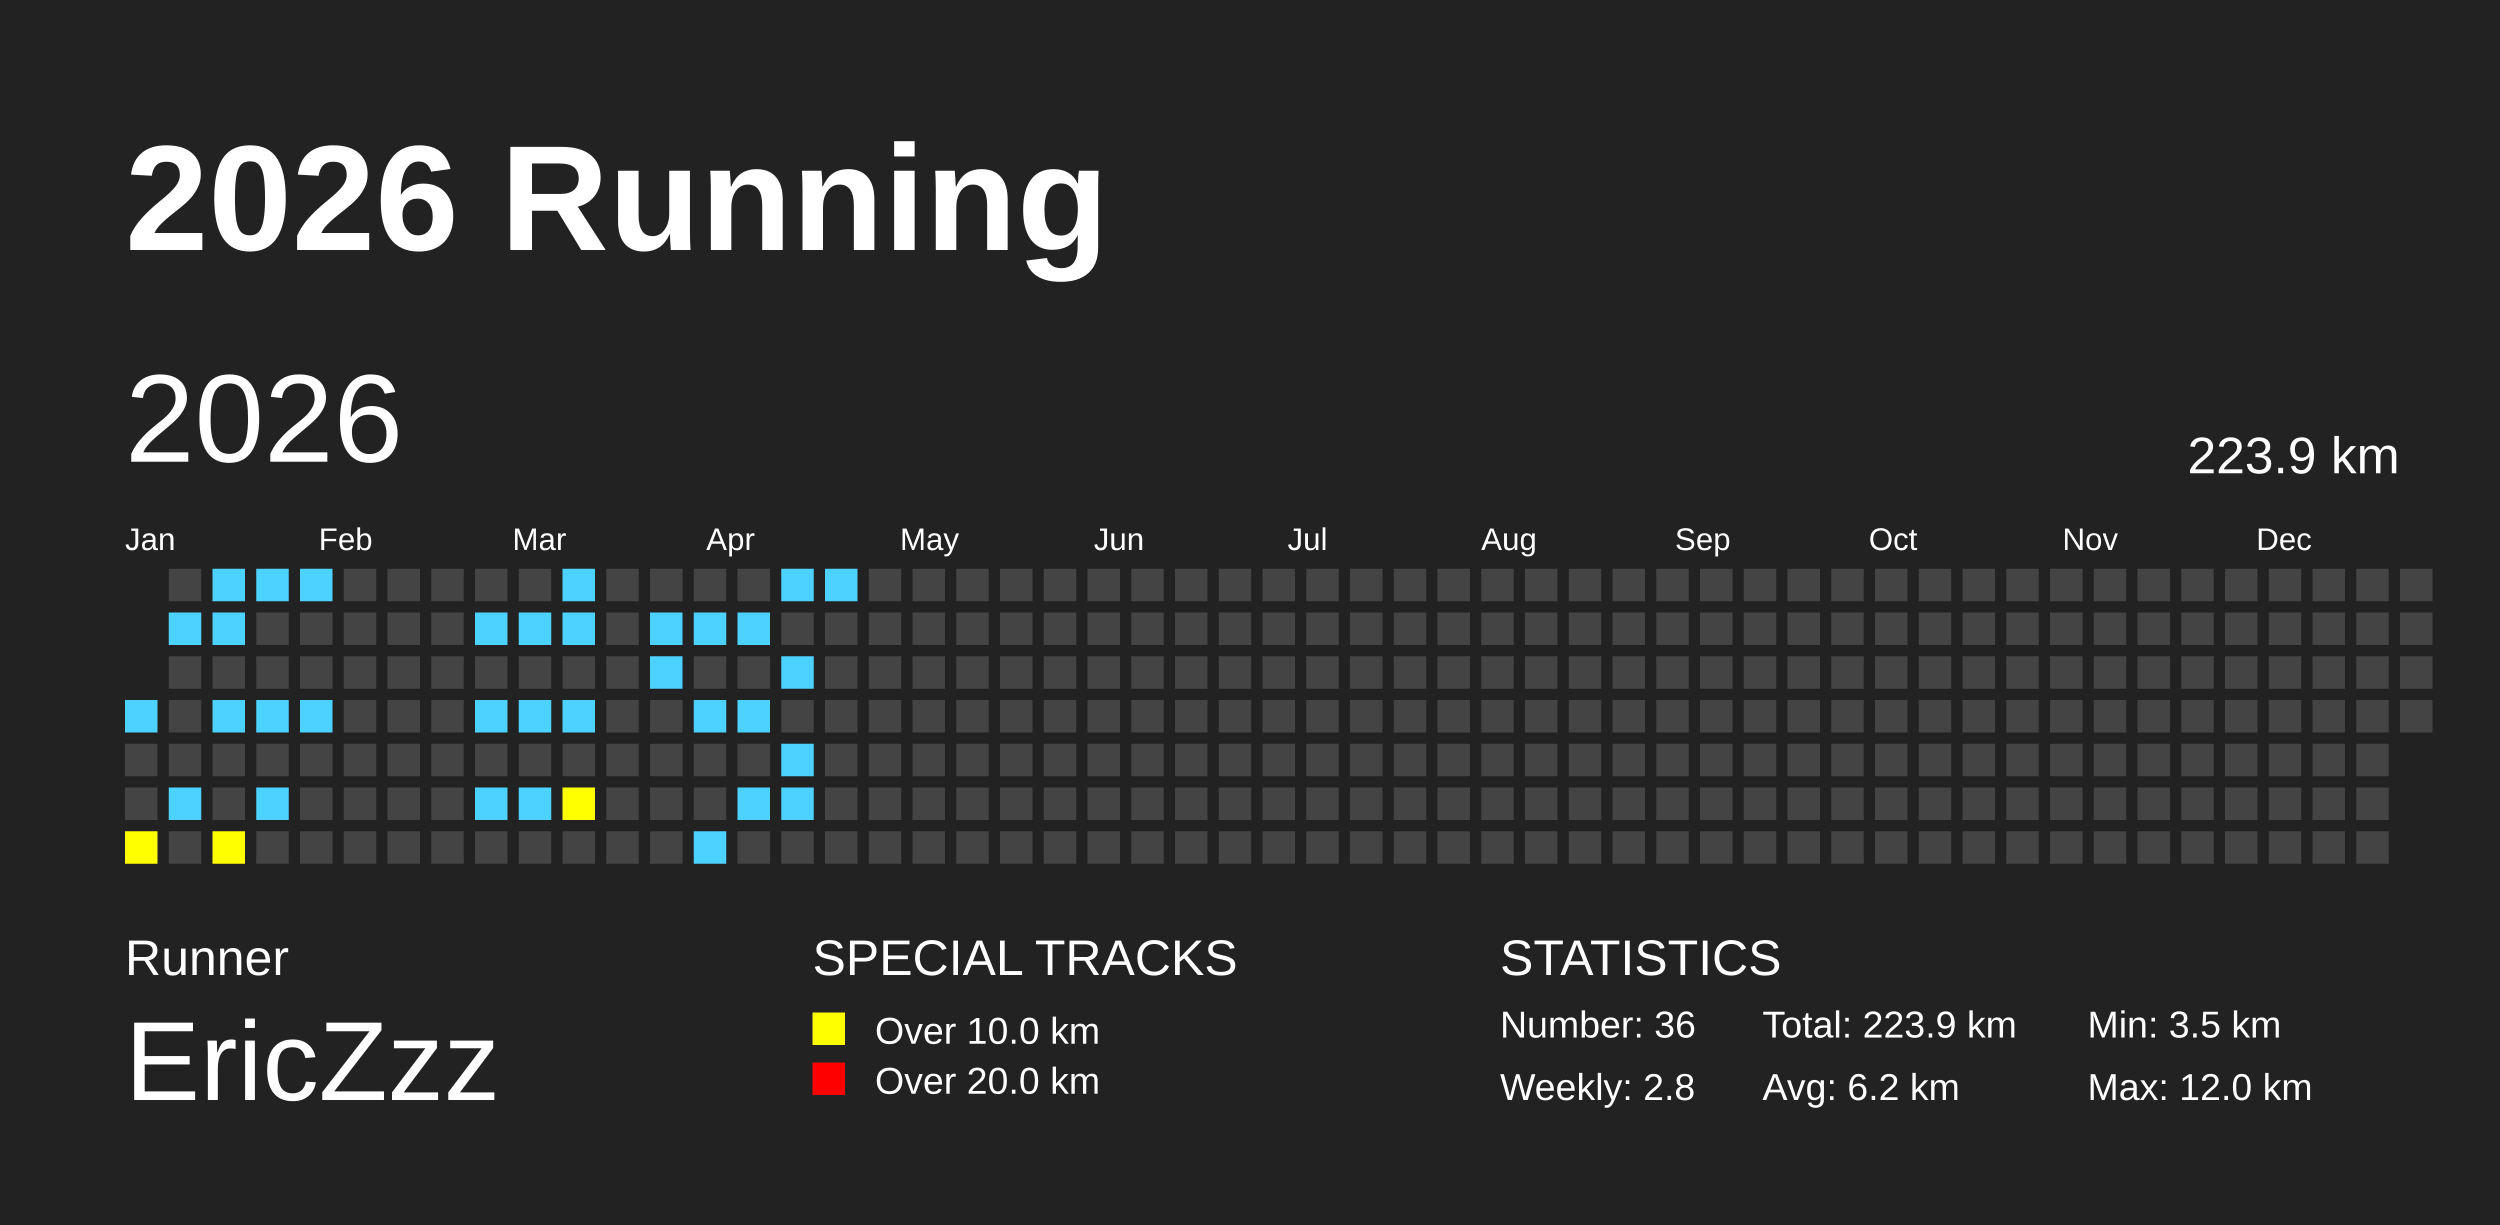
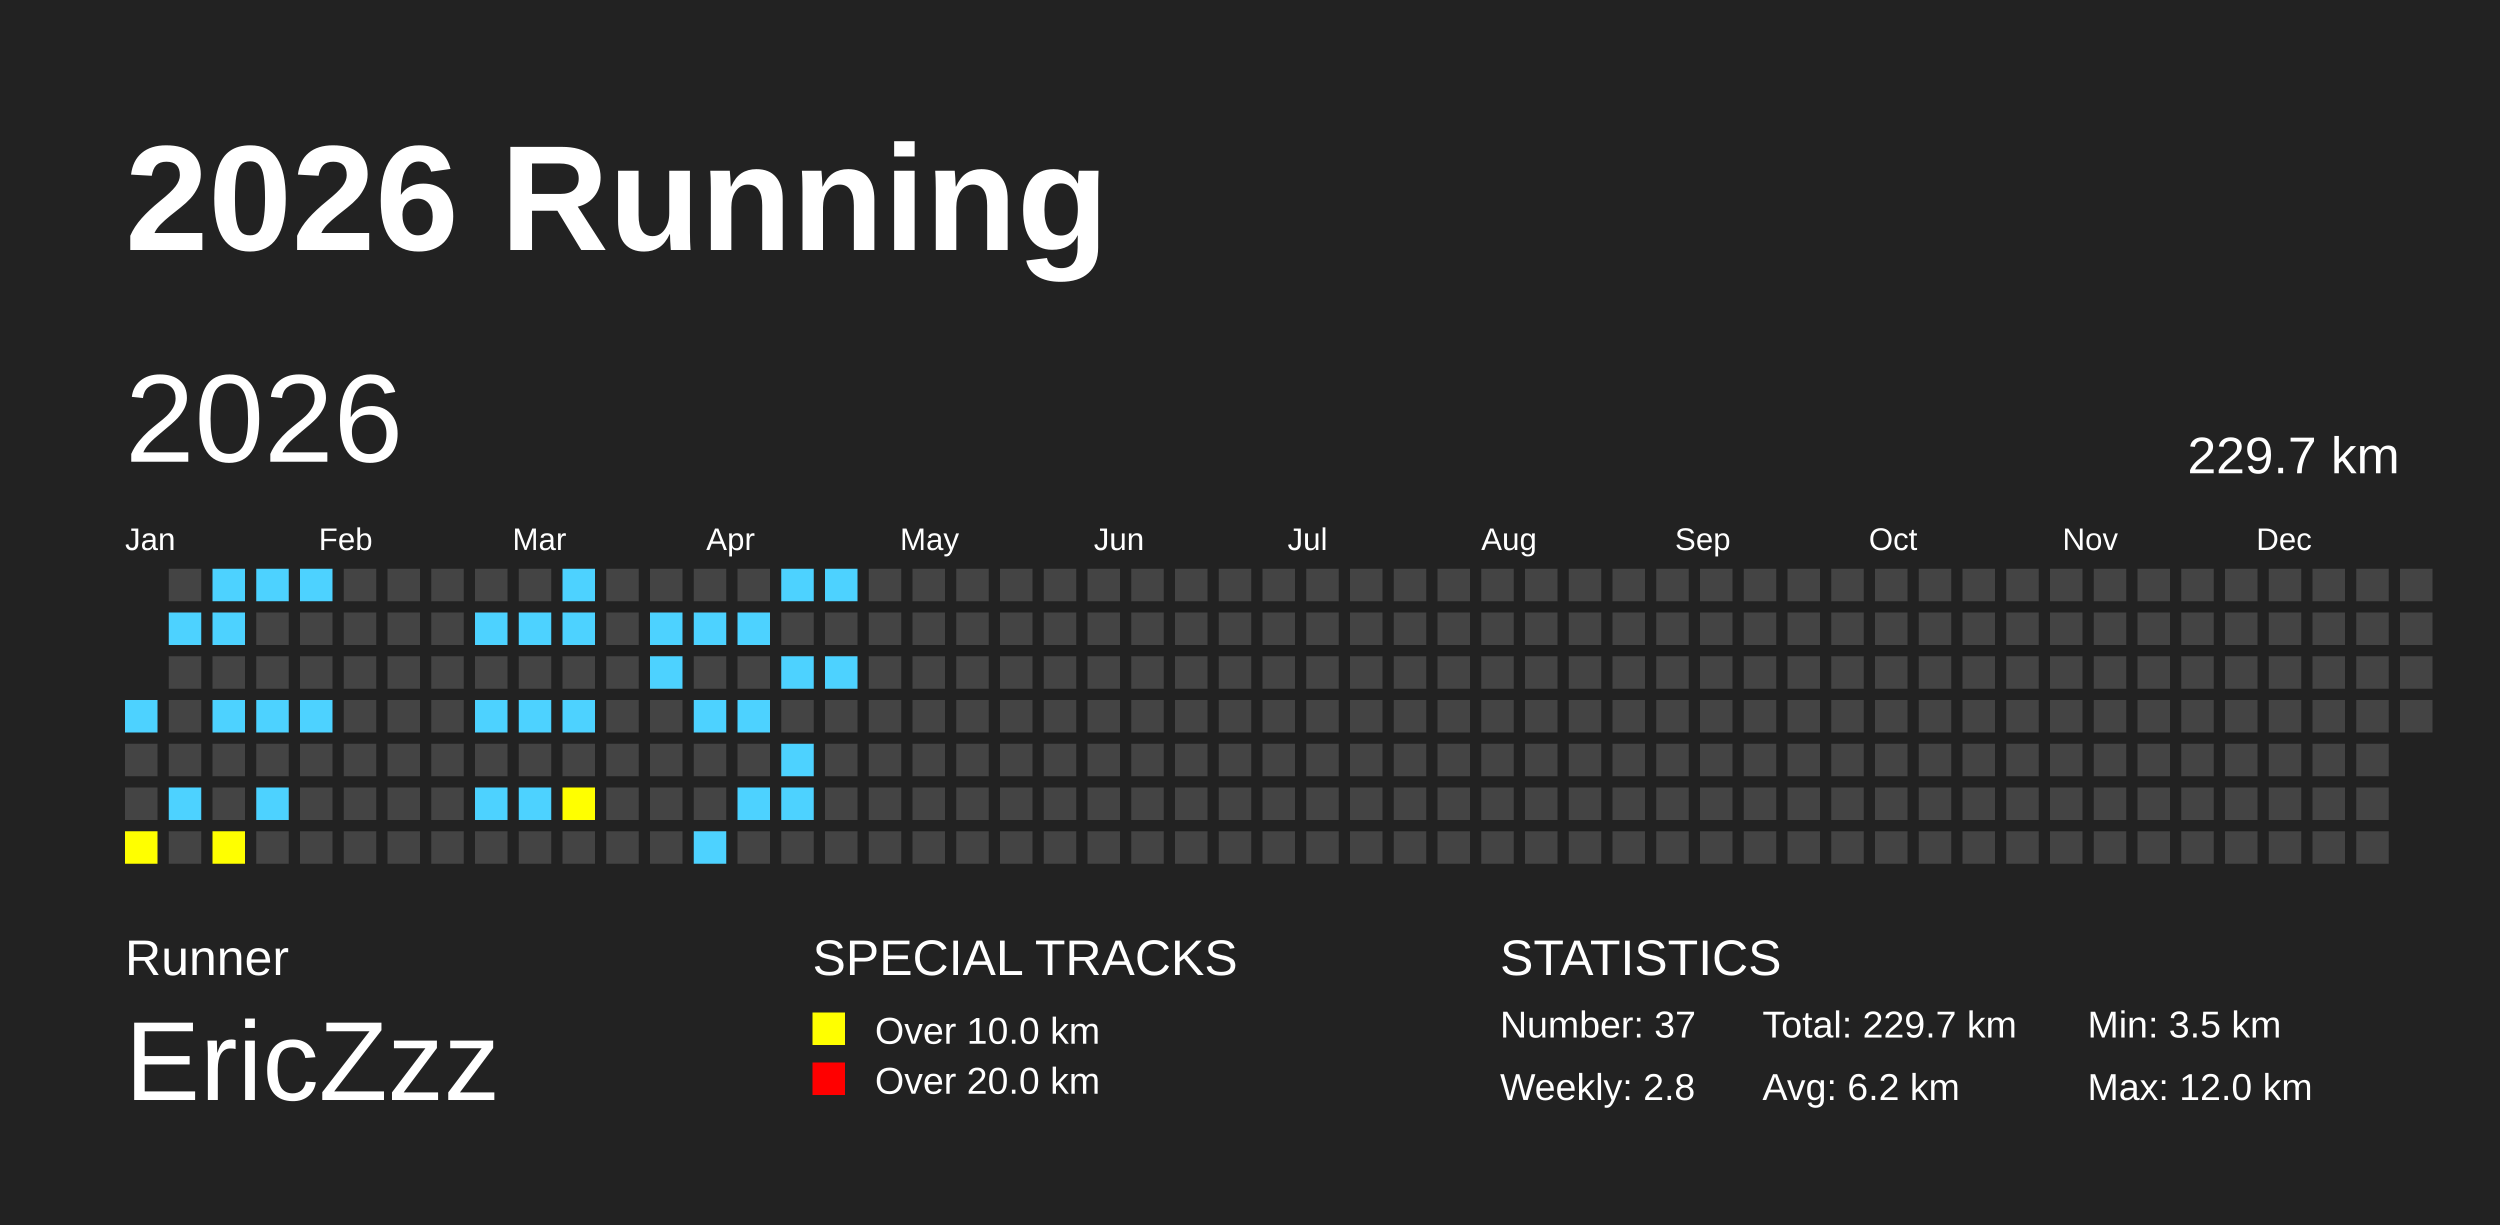
<svg xmlns="http://www.w3.org/2000/svg" baseProfile="full" height="98mm" version="1.1" viewBox="0,0,200,98" width="200mm">
  <defs />
  <rect fill="#222222" height="98" width="200" x="0" y="0" />
  <text fill="#FFFFFF" style="font-size:12px; font-family:Arial; font-weight:bold;" x="10" y="20">2026 Running</text>
  <text fill="#FFFFFF" style="font-size:4px; font-family:Arial" x="10" y="78">Runner</text>
  <text fill="#FFFFFF" style="font-size:9px; font-family:Arial" x="10" y="88">EricZzz</text>
  <text fill="#FFFFFF" style="font-size:4px; font-family:Arial" x="65" y="78">SPECIAL TRACKS</text>
  <rect fill="yellow" height="2.6" width="2.6" x="65" y="81" />
  <text fill="#FFFFFF" style="font-size:3px; font-family:Arial" x="70" y="83.5">Over 10.0 km</text>
  <rect fill="red" height="2.6" width="2.6" x="65" y="85" />
  <text fill="#FFFFFF" style="font-size:3px; font-family:Arial" x="70" y="87.5">Over 20.0 km</text>
  <text fill="#FFFFFF" style="font-size:4px; font-family:Arial" x="120" y="78">STATISTICS</text>
-   <text fill="#FFFFFF" style="font-size:3px; font-family:Arial" x="120" y="83">Number: 36</text>
+   <text fill="#FFFFFF" style="font-size:3px; font-family:Arial" x="120" y="83">Number: 37</text>
  <text fill="#FFFFFF" style="font-size:3px; font-family:Arial" x="120" y="88">Weekly: 2.8</text>
-   <text fill="#FFFFFF" style="font-size:3px; font-family:Arial" x="141" y="83">Total: 223.9 km</text>
+   <text fill="#FFFFFF" style="font-size:3px; font-family:Arial" x="141" y="83">Total: 229.7 km</text>
  <text fill="#FFFFFF" style="font-size:3px; font-family:Arial" x="141" y="88">Avg: 6.2 km</text>
  <text fill="#FFFFFF" style="font-size:3px; font-family:Arial" x="167" y="83">Min: 3.5 km</text>
  <text fill="#FFFFFF" style="font-size:3px; font-family:Arial" x="167" y="88">Max: 12.0 km</text>
  <text dominant-baseline="hanging" fill="#FFFFFF" style="font-size:10.0px; font-family:Arial;" x="10" y="30">2026</text>
-   <text dominant-baseline="hanging" fill="#FFFFFF" style="font-size:4.125px; font-family:Arial;" x="175" y="35">223.9 km</text>
+   <text dominant-baseline="hanging" fill="#FFFFFF" style="font-size:4.125px; font-family:Arial;" x="175" y="35">229.7 km</text>
  <text fill="#FFFFFF" style="font-size:2.5px; font-family:Arial" x="10.0" y="44">Jan</text>
  <text fill="#FFFFFF" style="font-size:2.5px; font-family:Arial" x="25.5" y="44">Feb</text>
  <text fill="#FFFFFF" style="font-size:2.5px; font-family:Arial" x="41.0" y="44">Mar</text>
  <text fill="#FFFFFF" style="font-size:2.5px; font-family:Arial" x="56.5" y="44">Apr</text>
  <text fill="#FFFFFF" style="font-size:2.5px; font-family:Arial" x="72.0" y="44">May</text>
  <text fill="#FFFFFF" style="font-size:2.5px; font-family:Arial" x="87.5" y="44">Jun</text>
  <text fill="#FFFFFF" style="font-size:2.5px; font-family:Arial" x="103.0" y="44">Jul</text>
  <text fill="#FFFFFF" style="font-size:2.5px; font-family:Arial" x="118.5" y="44">Aug</text>
  <text fill="#FFFFFF" style="font-size:2.5px; font-family:Arial" x="134.0" y="44">Sep</text>
  <text fill="#FFFFFF" style="font-size:2.5px; font-family:Arial" x="149.5" y="44">Oct</text>
  <text fill="#FFFFFF" style="font-size:2.5px; font-family:Arial" x="165.0" y="44">Nov</text>
  <text fill="#FFFFFF" style="font-size:2.5px; font-family:Arial" x="180.5" y="44">Dec</text>
  <rect fill="#4DD2FF" height="2.6" width="2.6" x="10.0" y="56.0" />
  <rect fill="#444444" height="2.6" width="2.6" x="10.0" y="59.5" />
  <rect fill="#444444" height="2.6" width="2.6" x="10.0" y="63.0" />
  <rect fill="yellow" height="2.6" width="2.6" x="10.0" y="66.5" />
  <rect fill="#444444" height="2.6" width="2.6" x="13.5" y="45.5" />
  <rect fill="#4DD2FF" height="2.6" width="2.6" x="13.5" y="49.0" />
  <rect fill="#444444" height="2.6" width="2.6" x="13.5" y="52.5" />
  <rect fill="#444444" height="2.6" width="2.6" x="13.5" y="56.0" />
  <rect fill="#444444" height="2.6" width="2.6" x="13.5" y="59.5" />
  <rect fill="#4DD2FF" height="2.6" width="2.6" x="13.5" y="63.0" />
  <rect fill="#444444" height="2.6" width="2.6" x="13.5" y="66.5" />
  <rect fill="#4DD2FF" height="2.6" width="2.6" x="17.0" y="45.5" />
  <rect fill="#4DD2FF" height="2.6" width="2.6" x="17.0" y="49.0" />
  <rect fill="#444444" height="2.6" width="2.6" x="17.0" y="52.5" />
  <rect fill="#4DD2FF" height="2.6" width="2.6" x="17.0" y="56.0" />
  <rect fill="#444444" height="2.6" width="2.6" x="17.0" y="59.5" />
  <rect fill="#444444" height="2.6" width="2.6" x="17.0" y="63.0" />
  <rect fill="yellow" height="2.6" width="2.6" x="17.0" y="66.5" />
  <rect fill="#4DD2FF" height="2.6" width="2.6" x="20.5" y="45.5" />
  <rect fill="#444444" height="2.6" width="2.6" x="20.5" y="49.0" />
  <rect fill="#444444" height="2.6" width="2.6" x="20.5" y="52.5" />
  <rect fill="#4DD2FF" height="2.6" width="2.6" x="20.5" y="56.0" />
  <rect fill="#444444" height="2.6" width="2.6" x="20.5" y="59.5" />
  <rect fill="#4DD2FF" height="2.6" width="2.6" x="20.5" y="63.0" />
  <rect fill="#444444" height="2.6" width="2.6" x="20.5" y="66.5" />
  <rect fill="#4DD2FF" height="2.6" width="2.6" x="24.0" y="45.5" />
  <rect fill="#444444" height="2.6" width="2.6" x="24.0" y="49.0" />
  <rect fill="#444444" height="2.6" width="2.6" x="24.0" y="52.5" />
  <rect fill="#4DD2FF" height="2.6" width="2.6" x="24.0" y="56.0" />
  <rect fill="#444444" height="2.6" width="2.6" x="24.0" y="59.5" />
  <rect fill="#444444" height="2.6" width="2.6" x="24.0" y="63.0" />
  <rect fill="#444444" height="2.6" width="2.6" x="24.0" y="66.5" />
  <rect fill="#444444" height="2.6" width="2.6" x="27.5" y="45.5" />
  <rect fill="#444444" height="2.6" width="2.6" x="27.5" y="49.0" />
  <rect fill="#444444" height="2.6" width="2.6" x="27.5" y="52.5" />
  <rect fill="#444444" height="2.6" width="2.6" x="27.5" y="56.0" />
  <rect fill="#444444" height="2.6" width="2.6" x="27.5" y="59.5" />
  <rect fill="#444444" height="2.6" width="2.6" x="27.5" y="63.0" />
  <rect fill="#444444" height="2.6" width="2.6" x="27.5" y="66.5" />
  <rect fill="#444444" height="2.6" width="2.6" x="31.0" y="45.5" />
  <rect fill="#444444" height="2.6" width="2.6" x="31.0" y="49.0" />
  <rect fill="#444444" height="2.6" width="2.6" x="31.0" y="52.5" />
  <rect fill="#444444" height="2.6" width="2.6" x="31.0" y="56.0" />
  <rect fill="#444444" height="2.6" width="2.6" x="31.0" y="59.5" />
  <rect fill="#444444" height="2.6" width="2.6" x="31.0" y="63.0" />
  <rect fill="#444444" height="2.6" width="2.6" x="31.0" y="66.5" />
  <rect fill="#444444" height="2.6" width="2.6" x="34.5" y="45.5" />
  <rect fill="#444444" height="2.6" width="2.6" x="34.5" y="49.0" />
  <rect fill="#444444" height="2.6" width="2.6" x="34.5" y="52.5" />
  <rect fill="#444444" height="2.6" width="2.6" x="34.5" y="56.0" />
  <rect fill="#444444" height="2.6" width="2.6" x="34.5" y="59.5" />
  <rect fill="#444444" height="2.6" width="2.6" x="34.5" y="63.0" />
  <rect fill="#444444" height="2.6" width="2.6" x="34.5" y="66.5" />
  <rect fill="#444444" height="2.6" width="2.6" x="38.0" y="45.5" />
  <rect fill="#4DD2FF" height="2.6" width="2.6" x="38.0" y="49.0" />
  <rect fill="#444444" height="2.6" width="2.6" x="38.0" y="52.5" />
  <rect fill="#4DD2FF" height="2.6" width="2.6" x="38.0" y="56.0" />
  <rect fill="#444444" height="2.6" width="2.6" x="38.0" y="59.5" />
  <rect fill="#4DD2FF" height="2.6" width="2.6" x="38.0" y="63.0" />
  <rect fill="#444444" height="2.6" width="2.6" x="38.0" y="66.5" />
  <rect fill="#444444" height="2.6" width="2.6" x="41.5" y="45.5" />
  <rect fill="#4DD2FF" height="2.6" width="2.6" x="41.5" y="49.0" />
  <rect fill="#444444" height="2.6" width="2.6" x="41.5" y="52.5" />
  <rect fill="#4DD2FF" height="2.6" width="2.6" x="41.5" y="56.0" />
  <rect fill="#444444" height="2.6" width="2.6" x="41.5" y="59.5" />
  <rect fill="#4DD2FF" height="2.6" width="2.6" x="41.5" y="63.0" />
  <rect fill="#444444" height="2.6" width="2.6" x="41.5" y="66.5" />
  <rect fill="#4DD2FF" height="2.6" width="2.6" x="45.0" y="45.5" />
  <rect fill="#4DD2FF" height="2.6" width="2.6" x="45.0" y="49.0" />
  <rect fill="#444444" height="2.6" width="2.6" x="45.0" y="52.5" />
  <rect fill="#4DD2FF" height="2.6" width="2.6" x="45.0" y="56.0" />
  <rect fill="#444444" height="2.6" width="2.6" x="45.0" y="59.5" />
  <rect fill="yellow" height="2.6" width="2.6" x="45.0" y="63.0" />
  <rect fill="#444444" height="2.6" width="2.6" x="45.0" y="66.5" />
  <rect fill="#444444" height="2.6" width="2.6" x="48.5" y="45.5" />
  <rect fill="#444444" height="2.6" width="2.6" x="48.5" y="49.0" />
  <rect fill="#444444" height="2.6" width="2.6" x="48.5" y="52.5" />
  <rect fill="#444444" height="2.6" width="2.6" x="48.5" y="56.0" />
  <rect fill="#444444" height="2.6" width="2.6" x="48.5" y="59.5" />
  <rect fill="#444444" height="2.6" width="2.6" x="48.5" y="63.0" />
  <rect fill="#444444" height="2.6" width="2.6" x="48.5" y="66.5" />
  <rect fill="#444444" height="2.6" width="2.6" x="52.0" y="45.5" />
  <rect fill="#4DD2FF" height="2.6" width="2.6" x="52.0" y="49.0" />
  <rect fill="#4DD2FF" height="2.6" width="2.6" x="52.0" y="52.5" />
  <rect fill="#444444" height="2.6" width="2.6" x="52.0" y="56.0" />
  <rect fill="#444444" height="2.6" width="2.6" x="52.0" y="59.5" />
  <rect fill="#444444" height="2.6" width="2.6" x="52.0" y="63.0" />
  <rect fill="#444444" height="2.6" width="2.6" x="52.0" y="66.5" />
  <rect fill="#444444" height="2.6" width="2.6" x="55.5" y="45.5" />
  <rect fill="#4DD2FF" height="2.6" width="2.6" x="55.5" y="49.0" />
  <rect fill="#444444" height="2.6" width="2.6" x="55.5" y="52.5" />
  <rect fill="#4DD2FF" height="2.6" width="2.6" x="55.5" y="56.0" />
  <rect fill="#444444" height="2.6" width="2.6" x="55.5" y="59.5" />
  <rect fill="#444444" height="2.6" width="2.6" x="55.5" y="63.0" />
  <rect fill="#4DD2FF" height="2.6" width="2.6" x="55.5" y="66.5" />
  <rect fill="#444444" height="2.6" width="2.6" x="59.0" y="45.5" />
  <rect fill="#4DD2FF" height="2.6" width="2.6" x="59.0" y="49.0" />
  <rect fill="#444444" height="2.6" width="2.6" x="59.0" y="52.5" />
  <rect fill="#4DD2FF" height="2.6" width="2.6" x="59.0" y="56.0" />
  <rect fill="#444444" height="2.6" width="2.6" x="59.0" y="59.5" />
  <rect fill="#4DD2FF" height="2.6" width="2.6" x="59.0" y="63.0" />
  <rect fill="#444444" height="2.6" width="2.6" x="59.0" y="66.5" />
  <rect fill="#4DD2FF" height="2.6" width="2.6" x="62.5" y="45.5" />
  <rect fill="#444444" height="2.6" width="2.6" x="62.5" y="49.0" />
  <rect fill="#4DD2FF" height="2.6" width="2.6" x="62.5" y="52.5" />
  <rect fill="#444444" height="2.6" width="2.6" x="62.5" y="56.0" />
  <rect fill="#4DD2FF" height="2.6" width="2.6" x="62.5" y="59.5" />
  <rect fill="#4DD2FF" height="2.6" width="2.6" x="62.5" y="63.0" />
  <rect fill="#444444" height="2.6" width="2.6" x="62.5" y="66.5" />
  <rect fill="#4DD2FF" height="2.6" width="2.6" x="66.0" y="45.5" />
  <rect fill="#444444" height="2.6" width="2.6" x="66.0" y="49.0" />
-   <rect fill="#444444" height="2.6" width="2.6" x="66.0" y="52.5" />
+   <rect fill="#4DD2FF" height="2.6" width="2.6" x="66.0" y="52.5" />
  <rect fill="#444444" height="2.6" width="2.6" x="66.0" y="56.0" />
  <rect fill="#444444" height="2.6" width="2.6" x="66.0" y="59.5" />
  <rect fill="#444444" height="2.6" width="2.6" x="66.0" y="63.0" />
  <rect fill="#444444" height="2.6" width="2.6" x="66.0" y="66.5" />
  <rect fill="#444444" height="2.6" width="2.6" x="69.5" y="45.5" />
  <rect fill="#444444" height="2.6" width="2.6" x="69.5" y="49.0" />
  <rect fill="#444444" height="2.6" width="2.6" x="69.5" y="52.5" />
  <rect fill="#444444" height="2.6" width="2.6" x="69.5" y="56.0" />
  <rect fill="#444444" height="2.6" width="2.6" x="69.5" y="59.5" />
  <rect fill="#444444" height="2.6" width="2.6" x="69.5" y="63.0" />
  <rect fill="#444444" height="2.6" width="2.6" x="69.5" y="66.5" />
  <rect fill="#444444" height="2.6" width="2.6" x="73.0" y="45.5" />
  <rect fill="#444444" height="2.6" width="2.6" x="73.0" y="49.0" />
  <rect fill="#444444" height="2.6" width="2.6" x="73.0" y="52.5" />
  <rect fill="#444444" height="2.6" width="2.6" x="73.0" y="56.0" />
  <rect fill="#444444" height="2.6" width="2.6" x="73.0" y="59.5" />
  <rect fill="#444444" height="2.6" width="2.6" x="73.0" y="63.0" />
  <rect fill="#444444" height="2.6" width="2.6" x="73.0" y="66.5" />
  <rect fill="#444444" height="2.6" width="2.6" x="76.5" y="45.5" />
  <rect fill="#444444" height="2.6" width="2.6" x="76.5" y="49.0" />
  <rect fill="#444444" height="2.6" width="2.6" x="76.5" y="52.5" />
  <rect fill="#444444" height="2.6" width="2.6" x="76.5" y="56.0" />
  <rect fill="#444444" height="2.6" width="2.6" x="76.5" y="59.5" />
  <rect fill="#444444" height="2.6" width="2.6" x="76.5" y="63.0" />
  <rect fill="#444444" height="2.6" width="2.6" x="76.5" y="66.5" />
  <rect fill="#444444" height="2.6" width="2.6" x="80.0" y="45.5" />
  <rect fill="#444444" height="2.6" width="2.6" x="80.0" y="49.0" />
  <rect fill="#444444" height="2.6" width="2.6" x="80.0" y="52.5" />
  <rect fill="#444444" height="2.6" width="2.6" x="80.0" y="56.0" />
  <rect fill="#444444" height="2.6" width="2.6" x="80.0" y="59.5" />
  <rect fill="#444444" height="2.6" width="2.6" x="80.0" y="63.0" />
  <rect fill="#444444" height="2.6" width="2.6" x="80.0" y="66.5" />
  <rect fill="#444444" height="2.6" width="2.6" x="83.5" y="45.5" />
  <rect fill="#444444" height="2.6" width="2.6" x="83.5" y="49.0" />
  <rect fill="#444444" height="2.6" width="2.6" x="83.5" y="52.5" />
  <rect fill="#444444" height="2.6" width="2.6" x="83.5" y="56.0" />
  <rect fill="#444444" height="2.6" width="2.6" x="83.5" y="59.5" />
  <rect fill="#444444" height="2.6" width="2.6" x="83.5" y="63.0" />
  <rect fill="#444444" height="2.6" width="2.6" x="83.5" y="66.5" />
  <rect fill="#444444" height="2.6" width="2.6" x="87.0" y="45.5" />
  <rect fill="#444444" height="2.6" width="2.6" x="87.0" y="49.0" />
  <rect fill="#444444" height="2.6" width="2.6" x="87.0" y="52.5" />
  <rect fill="#444444" height="2.6" width="2.6" x="87.0" y="56.0" />
  <rect fill="#444444" height="2.6" width="2.6" x="87.0" y="59.5" />
  <rect fill="#444444" height="2.6" width="2.6" x="87.0" y="63.0" />
  <rect fill="#444444" height="2.6" width="2.6" x="87.0" y="66.5" />
  <rect fill="#444444" height="2.6" width="2.6" x="90.5" y="45.5" />
  <rect fill="#444444" height="2.6" width="2.6" x="90.5" y="49.0" />
  <rect fill="#444444" height="2.6" width="2.6" x="90.5" y="52.5" />
  <rect fill="#444444" height="2.6" width="2.6" x="90.5" y="56.0" />
  <rect fill="#444444" height="2.6" width="2.6" x="90.5" y="59.5" />
  <rect fill="#444444" height="2.6" width="2.6" x="90.5" y="63.0" />
  <rect fill="#444444" height="2.6" width="2.6" x="90.5" y="66.5" />
  <rect fill="#444444" height="2.6" width="2.6" x="94.0" y="45.5" />
  <rect fill="#444444" height="2.6" width="2.6" x="94.0" y="49.0" />
  <rect fill="#444444" height="2.6" width="2.6" x="94.0" y="52.5" />
  <rect fill="#444444" height="2.6" width="2.6" x="94.0" y="56.0" />
  <rect fill="#444444" height="2.6" width="2.6" x="94.0" y="59.5" />
  <rect fill="#444444" height="2.6" width="2.6" x="94.0" y="63.0" />
  <rect fill="#444444" height="2.6" width="2.6" x="94.0" y="66.5" />
  <rect fill="#444444" height="2.6" width="2.6" x="97.5" y="45.5" />
  <rect fill="#444444" height="2.6" width="2.6" x="97.5" y="49.0" />
  <rect fill="#444444" height="2.6" width="2.6" x="97.5" y="52.5" />
  <rect fill="#444444" height="2.6" width="2.6" x="97.5" y="56.0" />
  <rect fill="#444444" height="2.6" width="2.6" x="97.5" y="59.5" />
  <rect fill="#444444" height="2.6" width="2.6" x="97.5" y="63.0" />
  <rect fill="#444444" height="2.6" width="2.6" x="97.5" y="66.5" />
  <rect fill="#444444" height="2.6" width="2.6" x="101.0" y="45.5" />
  <rect fill="#444444" height="2.6" width="2.6" x="101.0" y="49.0" />
  <rect fill="#444444" height="2.6" width="2.6" x="101.0" y="52.5" />
  <rect fill="#444444" height="2.6" width="2.6" x="101.0" y="56.0" />
  <rect fill="#444444" height="2.6" width="2.6" x="101.0" y="59.5" />
  <rect fill="#444444" height="2.6" width="2.6" x="101.0" y="63.0" />
  <rect fill="#444444" height="2.6" width="2.6" x="101.0" y="66.5" />
  <rect fill="#444444" height="2.6" width="2.6" x="104.5" y="45.5" />
  <rect fill="#444444" height="2.6" width="2.6" x="104.5" y="49.0" />
  <rect fill="#444444" height="2.6" width="2.6" x="104.5" y="52.5" />
  <rect fill="#444444" height="2.6" width="2.6" x="104.5" y="56.0" />
  <rect fill="#444444" height="2.6" width="2.6" x="104.5" y="59.5" />
  <rect fill="#444444" height="2.6" width="2.6" x="104.5" y="63.0" />
  <rect fill="#444444" height="2.6" width="2.6" x="104.5" y="66.5" />
  <rect fill="#444444" height="2.6" width="2.6" x="108.0" y="45.5" />
  <rect fill="#444444" height="2.6" width="2.6" x="108.0" y="49.0" />
  <rect fill="#444444" height="2.6" width="2.6" x="108.0" y="52.5" />
  <rect fill="#444444" height="2.6" width="2.6" x="108.0" y="56.0" />
  <rect fill="#444444" height="2.6" width="2.6" x="108.0" y="59.5" />
  <rect fill="#444444" height="2.6" width="2.6" x="108.0" y="63.0" />
  <rect fill="#444444" height="2.6" width="2.6" x="108.0" y="66.5" />
  <rect fill="#444444" height="2.6" width="2.6" x="111.5" y="45.5" />
  <rect fill="#444444" height="2.6" width="2.6" x="111.5" y="49.0" />
  <rect fill="#444444" height="2.6" width="2.6" x="111.5" y="52.5" />
  <rect fill="#444444" height="2.6" width="2.6" x="111.5" y="56.0" />
  <rect fill="#444444" height="2.6" width="2.6" x="111.5" y="59.5" />
  <rect fill="#444444" height="2.6" width="2.6" x="111.5" y="63.0" />
  <rect fill="#444444" height="2.6" width="2.6" x="111.5" y="66.5" />
  <rect fill="#444444" height="2.6" width="2.6" x="115.0" y="45.5" />
  <rect fill="#444444" height="2.6" width="2.6" x="115.0" y="49.0" />
  <rect fill="#444444" height="2.6" width="2.6" x="115.0" y="52.5" />
  <rect fill="#444444" height="2.6" width="2.6" x="115.0" y="56.0" />
  <rect fill="#444444" height="2.6" width="2.6" x="115.0" y="59.5" />
  <rect fill="#444444" height="2.6" width="2.6" x="115.0" y="63.0" />
  <rect fill="#444444" height="2.6" width="2.6" x="115.0" y="66.5" />
  <rect fill="#444444" height="2.6" width="2.6" x="118.5" y="45.5" />
  <rect fill="#444444" height="2.6" width="2.6" x="118.5" y="49.0" />
  <rect fill="#444444" height="2.6" width="2.6" x="118.5" y="52.5" />
  <rect fill="#444444" height="2.6" width="2.6" x="118.5" y="56.0" />
  <rect fill="#444444" height="2.6" width="2.6" x="118.5" y="59.5" />
  <rect fill="#444444" height="2.6" width="2.6" x="118.5" y="63.0" />
  <rect fill="#444444" height="2.6" width="2.6" x="118.5" y="66.5" />
  <rect fill="#444444" height="2.6" width="2.6" x="122.0" y="45.5" />
  <rect fill="#444444" height="2.6" width="2.6" x="122.0" y="49.0" />
  <rect fill="#444444" height="2.6" width="2.6" x="122.0" y="52.5" />
  <rect fill="#444444" height="2.6" width="2.6" x="122.0" y="56.0" />
  <rect fill="#444444" height="2.6" width="2.6" x="122.0" y="59.5" />
  <rect fill="#444444" height="2.6" width="2.6" x="122.0" y="63.0" />
  <rect fill="#444444" height="2.6" width="2.6" x="122.0" y="66.5" />
  <rect fill="#444444" height="2.6" width="2.6" x="125.5" y="45.5" />
  <rect fill="#444444" height="2.6" width="2.6" x="125.5" y="49.0" />
  <rect fill="#444444" height="2.6" width="2.6" x="125.5" y="52.5" />
  <rect fill="#444444" height="2.6" width="2.6" x="125.5" y="56.0" />
  <rect fill="#444444" height="2.6" width="2.6" x="125.5" y="59.5" />
  <rect fill="#444444" height="2.6" width="2.6" x="125.5" y="63.0" />
  <rect fill="#444444" height="2.6" width="2.6" x="125.5" y="66.5" />
  <rect fill="#444444" height="2.6" width="2.6" x="129.0" y="45.5" />
  <rect fill="#444444" height="2.6" width="2.6" x="129.0" y="49.0" />
  <rect fill="#444444" height="2.6" width="2.6" x="129.0" y="52.5" />
  <rect fill="#444444" height="2.6" width="2.6" x="129.0" y="56.0" />
  <rect fill="#444444" height="2.6" width="2.6" x="129.0" y="59.5" />
  <rect fill="#444444" height="2.6" width="2.6" x="129.0" y="63.0" />
  <rect fill="#444444" height="2.6" width="2.6" x="129.0" y="66.5" />
  <rect fill="#444444" height="2.6" width="2.6" x="132.5" y="45.5" />
  <rect fill="#444444" height="2.6" width="2.6" x="132.5" y="49.0" />
  <rect fill="#444444" height="2.6" width="2.6" x="132.5" y="52.5" />
  <rect fill="#444444" height="2.6" width="2.6" x="132.5" y="56.0" />
  <rect fill="#444444" height="2.6" width="2.6" x="132.5" y="59.5" />
  <rect fill="#444444" height="2.6" width="2.6" x="132.5" y="63.0" />
  <rect fill="#444444" height="2.6" width="2.6" x="132.5" y="66.5" />
  <rect fill="#444444" height="2.6" width="2.6" x="136.0" y="45.5" />
  <rect fill="#444444" height="2.6" width="2.6" x="136.0" y="49.0" />
  <rect fill="#444444" height="2.6" width="2.6" x="136.0" y="52.5" />
  <rect fill="#444444" height="2.6" width="2.6" x="136.0" y="56.0" />
  <rect fill="#444444" height="2.6" width="2.6" x="136.0" y="59.5" />
  <rect fill="#444444" height="2.6" width="2.6" x="136.0" y="63.0" />
  <rect fill="#444444" height="2.6" width="2.6" x="136.0" y="66.5" />
  <rect fill="#444444" height="2.6" width="2.6" x="139.5" y="45.5" />
  <rect fill="#444444" height="2.6" width="2.6" x="139.5" y="49.0" />
  <rect fill="#444444" height="2.6" width="2.6" x="139.5" y="52.5" />
  <rect fill="#444444" height="2.6" width="2.6" x="139.5" y="56.0" />
  <rect fill="#444444" height="2.6" width="2.6" x="139.5" y="59.5" />
  <rect fill="#444444" height="2.6" width="2.6" x="139.5" y="63.0" />
  <rect fill="#444444" height="2.6" width="2.6" x="139.5" y="66.5" />
  <rect fill="#444444" height="2.6" width="2.6" x="143.0" y="45.5" />
  <rect fill="#444444" height="2.6" width="2.6" x="143.0" y="49.0" />
  <rect fill="#444444" height="2.6" width="2.6" x="143.0" y="52.5" />
  <rect fill="#444444" height="2.6" width="2.6" x="143.0" y="56.0" />
  <rect fill="#444444" height="2.6" width="2.6" x="143.0" y="59.5" />
  <rect fill="#444444" height="2.6" width="2.6" x="143.0" y="63.0" />
  <rect fill="#444444" height="2.6" width="2.6" x="143.0" y="66.5" />
  <rect fill="#444444" height="2.6" width="2.6" x="146.5" y="45.5" />
  <rect fill="#444444" height="2.6" width="2.6" x="146.5" y="49.0" />
  <rect fill="#444444" height="2.6" width="2.6" x="146.5" y="52.5" />
  <rect fill="#444444" height="2.6" width="2.6" x="146.5" y="56.0" />
  <rect fill="#444444" height="2.6" width="2.6" x="146.5" y="59.5" />
  <rect fill="#444444" height="2.6" width="2.6" x="146.5" y="63.0" />
  <rect fill="#444444" height="2.6" width="2.6" x="146.5" y="66.5" />
  <rect fill="#444444" height="2.6" width="2.6" x="150.0" y="45.5" />
  <rect fill="#444444" height="2.6" width="2.6" x="150.0" y="49.0" />
  <rect fill="#444444" height="2.6" width="2.6" x="150.0" y="52.5" />
  <rect fill="#444444" height="2.6" width="2.6" x="150.0" y="56.0" />
  <rect fill="#444444" height="2.6" width="2.6" x="150.0" y="59.5" />
  <rect fill="#444444" height="2.6" width="2.6" x="150.0" y="63.0" />
  <rect fill="#444444" height="2.6" width="2.6" x="150.0" y="66.5" />
  <rect fill="#444444" height="2.6" width="2.6" x="153.5" y="45.5" />
  <rect fill="#444444" height="2.6" width="2.6" x="153.5" y="49.0" />
  <rect fill="#444444" height="2.6" width="2.6" x="153.5" y="52.5" />
  <rect fill="#444444" height="2.6" width="2.6" x="153.5" y="56.0" />
  <rect fill="#444444" height="2.6" width="2.6" x="153.5" y="59.5" />
  <rect fill="#444444" height="2.6" width="2.6" x="153.5" y="63.0" />
  <rect fill="#444444" height="2.6" width="2.6" x="153.5" y="66.5" />
  <rect fill="#444444" height="2.6" width="2.6" x="157.0" y="45.5" />
  <rect fill="#444444" height="2.6" width="2.6" x="157.0" y="49.0" />
  <rect fill="#444444" height="2.6" width="2.6" x="157.0" y="52.5" />
  <rect fill="#444444" height="2.6" width="2.6" x="157.0" y="56.0" />
  <rect fill="#444444" height="2.6" width="2.6" x="157.0" y="59.5" />
  <rect fill="#444444" height="2.6" width="2.6" x="157.0" y="63.0" />
  <rect fill="#444444" height="2.6" width="2.6" x="157.0" y="66.5" />
  <rect fill="#444444" height="2.6" width="2.6" x="160.5" y="45.5" />
  <rect fill="#444444" height="2.6" width="2.6" x="160.5" y="49.0" />
  <rect fill="#444444" height="2.6" width="2.6" x="160.5" y="52.5" />
  <rect fill="#444444" height="2.6" width="2.6" x="160.5" y="56.0" />
  <rect fill="#444444" height="2.6" width="2.6" x="160.5" y="59.5" />
  <rect fill="#444444" height="2.6" width="2.6" x="160.5" y="63.0" />
  <rect fill="#444444" height="2.6" width="2.6" x="160.5" y="66.5" />
  <rect fill="#444444" height="2.6" width="2.6" x="164.0" y="45.5" />
  <rect fill="#444444" height="2.6" width="2.6" x="164.0" y="49.0" />
  <rect fill="#444444" height="2.6" width="2.6" x="164.0" y="52.5" />
  <rect fill="#444444" height="2.6" width="2.6" x="164.0" y="56.0" />
  <rect fill="#444444" height="2.6" width="2.6" x="164.0" y="59.5" />
  <rect fill="#444444" height="2.6" width="2.6" x="164.0" y="63.0" />
  <rect fill="#444444" height="2.6" width="2.6" x="164.0" y="66.5" />
  <rect fill="#444444" height="2.6" width="2.6" x="167.5" y="45.5" />
  <rect fill="#444444" height="2.6" width="2.6" x="167.5" y="49.0" />
  <rect fill="#444444" height="2.6" width="2.6" x="167.5" y="52.5" />
  <rect fill="#444444" height="2.6" width="2.6" x="167.5" y="56.0" />
  <rect fill="#444444" height="2.6" width="2.6" x="167.5" y="59.5" />
  <rect fill="#444444" height="2.6" width="2.6" x="167.5" y="63.0" />
  <rect fill="#444444" height="2.6" width="2.6" x="167.5" y="66.5" />
  <rect fill="#444444" height="2.6" width="2.6" x="171.0" y="45.5" />
  <rect fill="#444444" height="2.6" width="2.6" x="171.0" y="49.0" />
  <rect fill="#444444" height="2.6" width="2.6" x="171.0" y="52.5" />
  <rect fill="#444444" height="2.6" width="2.6" x="171.0" y="56.0" />
  <rect fill="#444444" height="2.6" width="2.6" x="171.0" y="59.5" />
  <rect fill="#444444" height="2.6" width="2.6" x="171.0" y="63.0" />
  <rect fill="#444444" height="2.6" width="2.6" x="171.0" y="66.5" />
  <rect fill="#444444" height="2.6" width="2.6" x="174.5" y="45.5" />
  <rect fill="#444444" height="2.6" width="2.6" x="174.5" y="49.0" />
  <rect fill="#444444" height="2.6" width="2.6" x="174.5" y="52.5" />
  <rect fill="#444444" height="2.6" width="2.6" x="174.5" y="56.0" />
  <rect fill="#444444" height="2.6" width="2.6" x="174.5" y="59.5" />
  <rect fill="#444444" height="2.6" width="2.6" x="174.5" y="63.0" />
  <rect fill="#444444" height="2.6" width="2.6" x="174.5" y="66.5" />
  <rect fill="#444444" height="2.6" width="2.6" x="178.0" y="45.5" />
  <rect fill="#444444" height="2.6" width="2.6" x="178.0" y="49.0" />
  <rect fill="#444444" height="2.6" width="2.6" x="178.0" y="52.5" />
  <rect fill="#444444" height="2.6" width="2.6" x="178.0" y="56.0" />
  <rect fill="#444444" height="2.6" width="2.6" x="178.0" y="59.5" />
  <rect fill="#444444" height="2.6" width="2.6" x="178.0" y="63.0" />
  <rect fill="#444444" height="2.6" width="2.6" x="178.0" y="66.5" />
  <rect fill="#444444" height="2.6" width="2.6" x="181.5" y="45.5" />
  <rect fill="#444444" height="2.6" width="2.6" x="181.5" y="49.0" />
  <rect fill="#444444" height="2.6" width="2.6" x="181.5" y="52.5" />
  <rect fill="#444444" height="2.6" width="2.6" x="181.5" y="56.0" />
  <rect fill="#444444" height="2.6" width="2.6" x="181.5" y="59.5" />
  <rect fill="#444444" height="2.6" width="2.6" x="181.5" y="63.0" />
  <rect fill="#444444" height="2.6" width="2.6" x="181.5" y="66.5" />
  <rect fill="#444444" height="2.6" width="2.6" x="185.0" y="45.5" />
  <rect fill="#444444" height="2.6" width="2.6" x="185.0" y="49.0" />
  <rect fill="#444444" height="2.6" width="2.6" x="185.0" y="52.5" />
  <rect fill="#444444" height="2.6" width="2.6" x="185.0" y="56.0" />
  <rect fill="#444444" height="2.6" width="2.6" x="185.0" y="59.5" />
  <rect fill="#444444" height="2.6" width="2.6" x="185.0" y="63.0" />
  <rect fill="#444444" height="2.6" width="2.6" x="185.0" y="66.5" />
  <rect fill="#444444" height="2.6" width="2.6" x="188.5" y="45.5" />
  <rect fill="#444444" height="2.6" width="2.6" x="188.5" y="49.0" />
  <rect fill="#444444" height="2.6" width="2.6" x="188.5" y="52.5" />
  <rect fill="#444444" height="2.6" width="2.6" x="188.5" y="56.0" />
  <rect fill="#444444" height="2.6" width="2.6" x="188.5" y="59.5" />
  <rect fill="#444444" height="2.6" width="2.6" x="188.5" y="63.0" />
  <rect fill="#444444" height="2.6" width="2.6" x="188.5" y="66.5" />
  <rect fill="#444444" height="2.6" width="2.6" x="192.0" y="45.5" />
  <rect fill="#444444" height="2.6" width="2.6" x="192.0" y="49.0" />
  <rect fill="#444444" height="2.6" width="2.6" x="192.0" y="52.5" />
  <rect fill="#444444" height="2.6" width="2.6" x="192.0" y="56.0" />
</svg>
